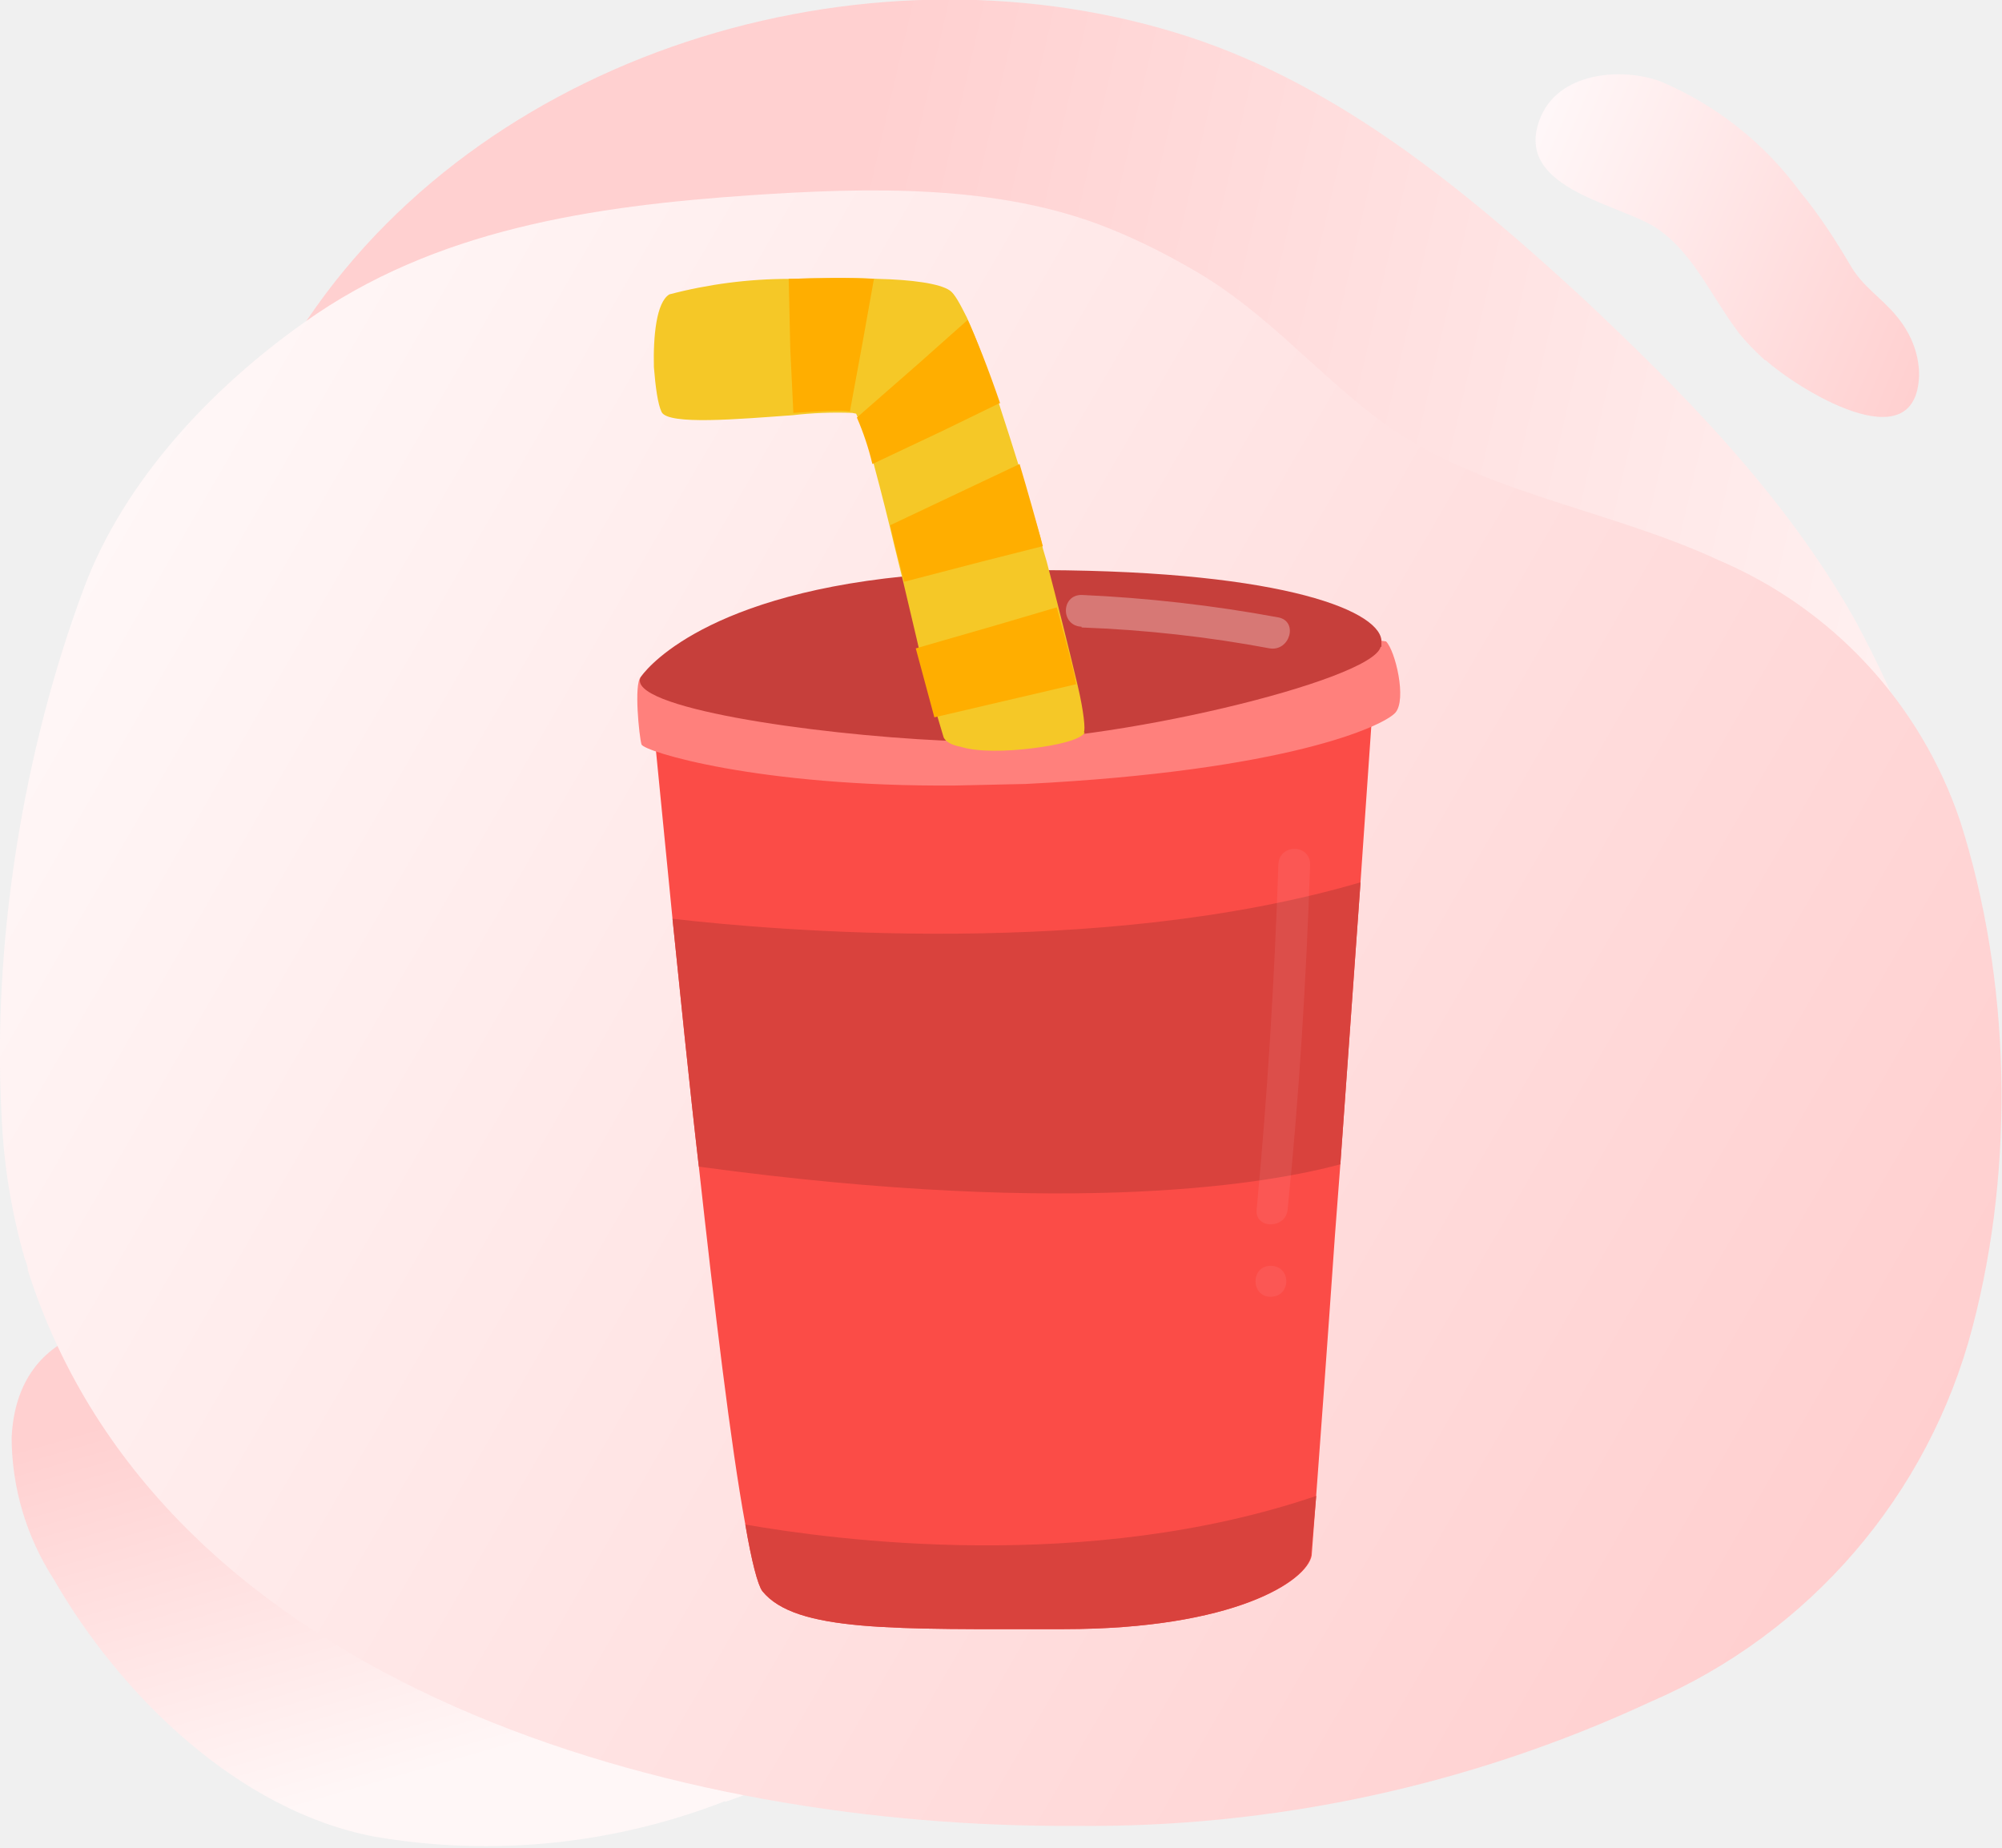
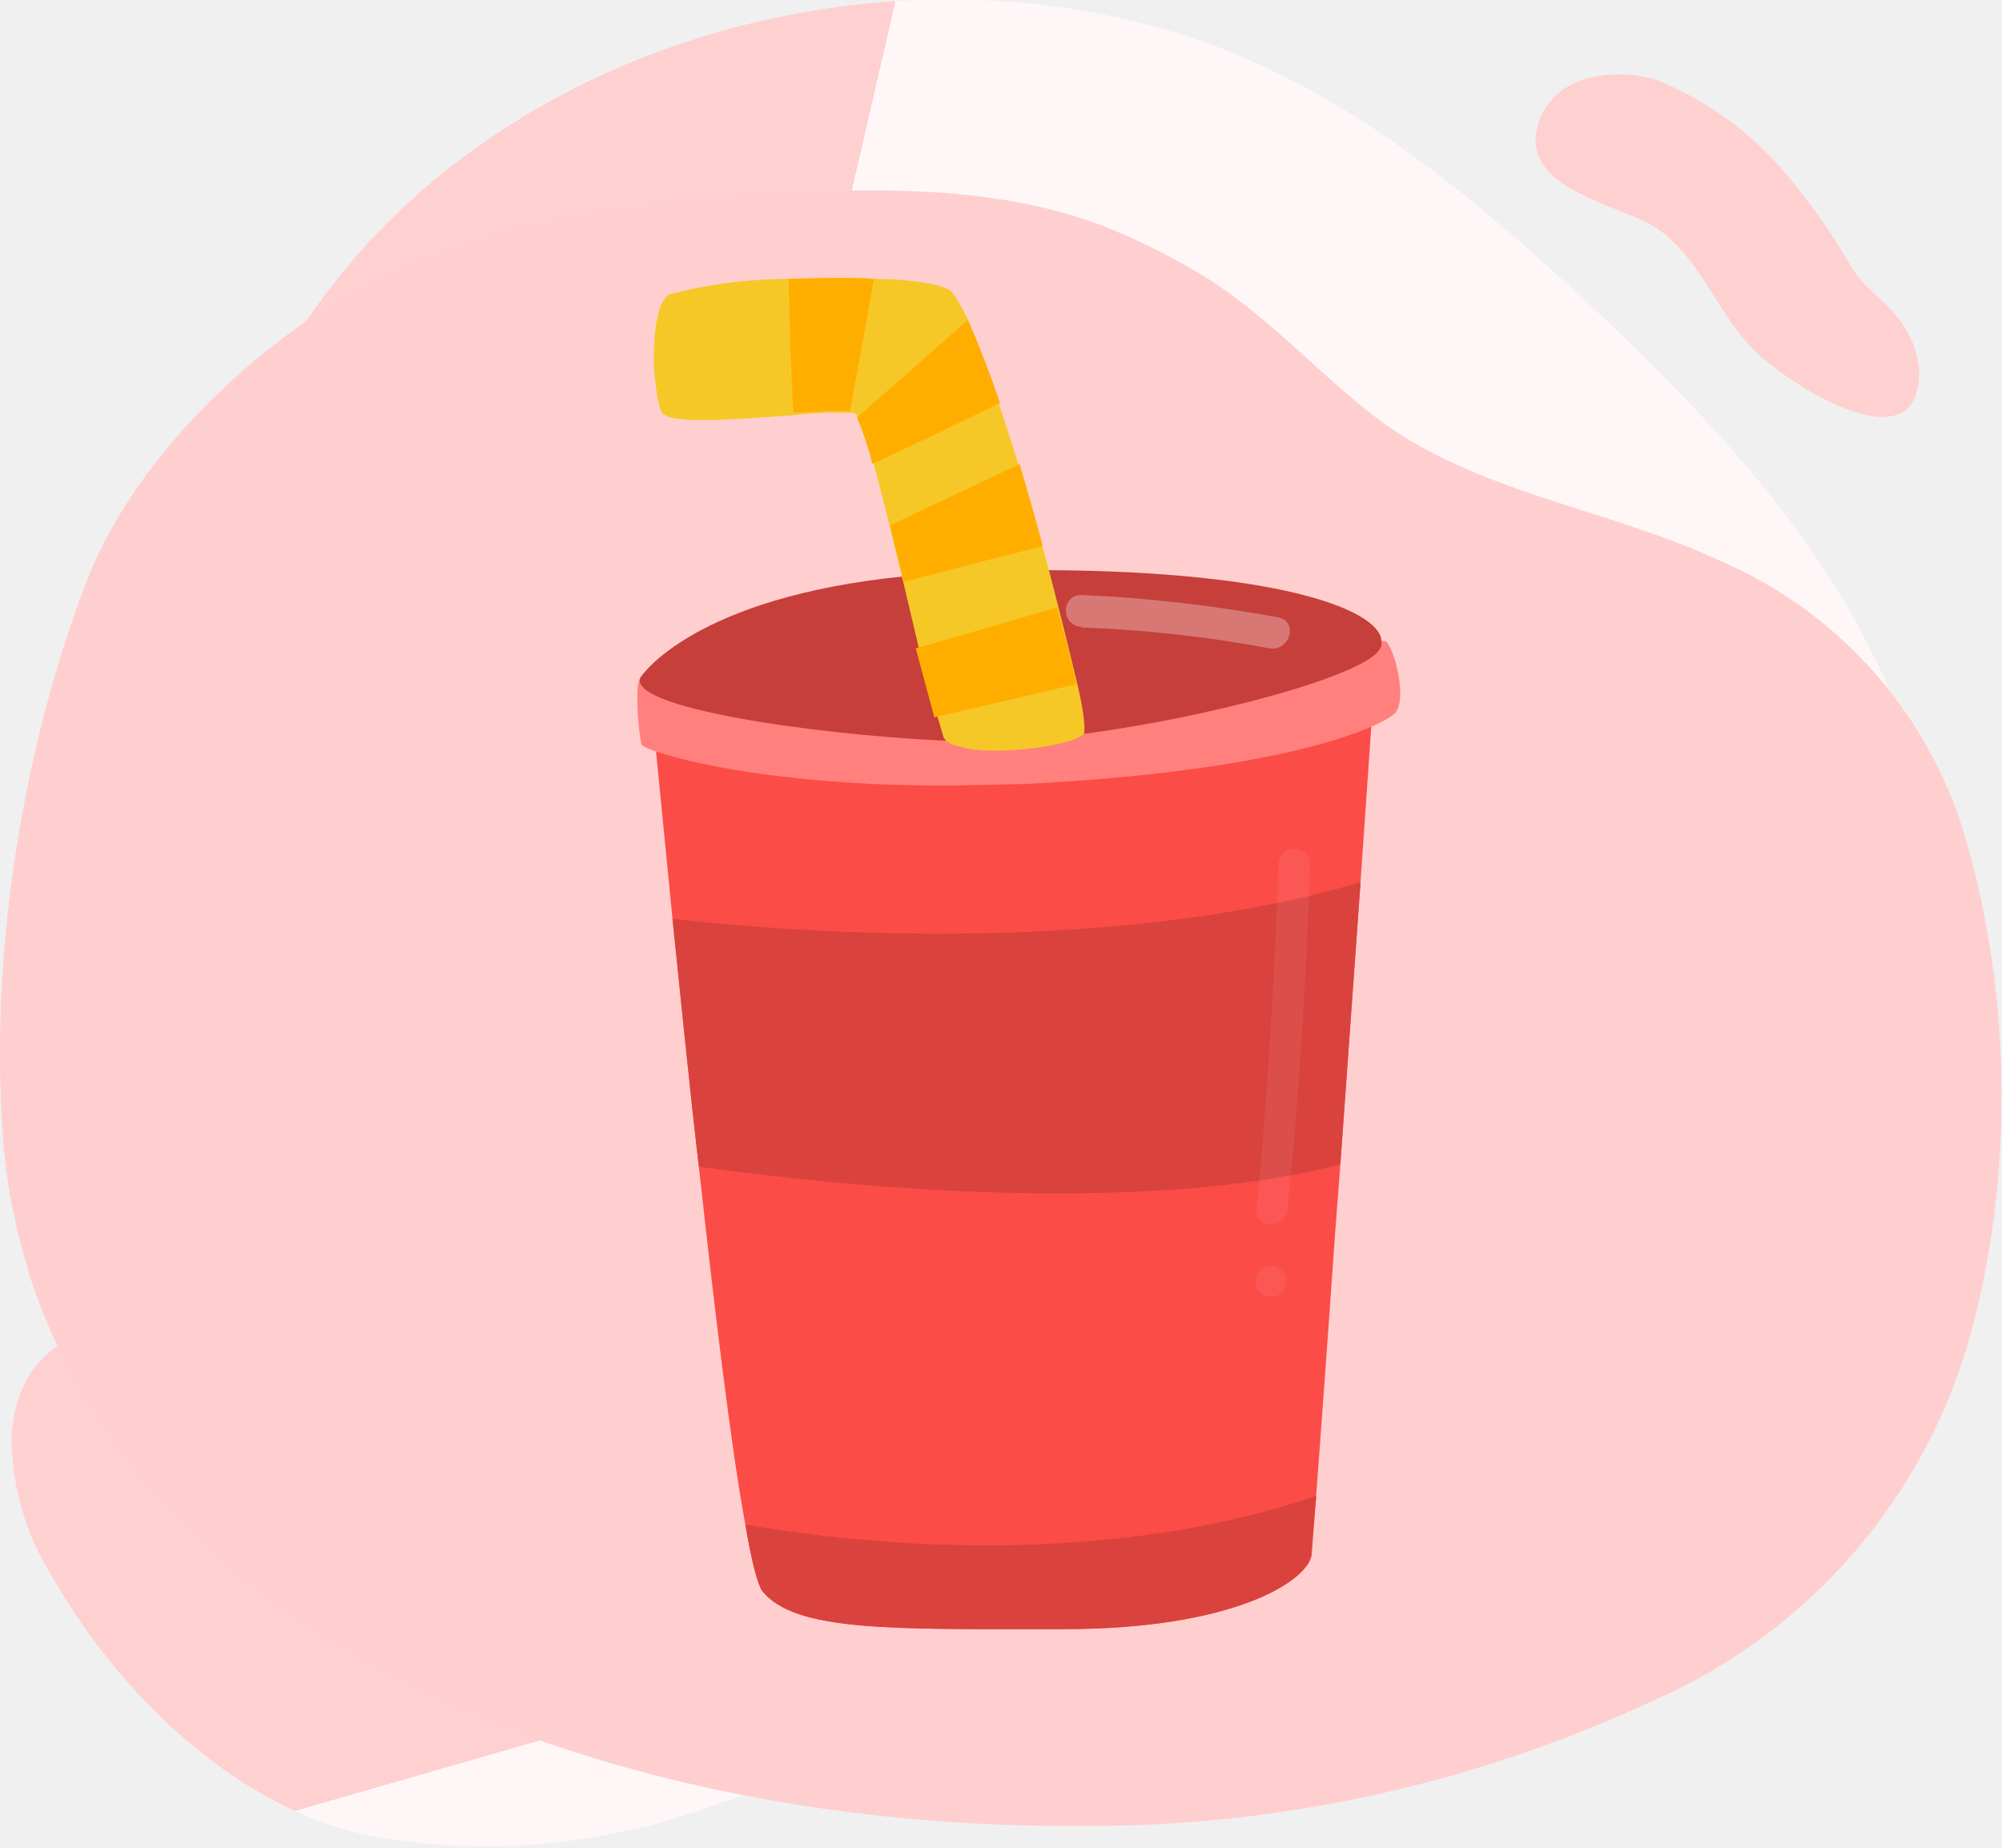
<svg xmlns="http://www.w3.org/2000/svg" fill="none" viewBox="0 0 258.4 238.5">
-   <path fill="url(#paint0_linear)" d="M104.3 240.7a85 85 0 01-45.2 4.6C41.5 242 26.2 227 17.6 212a33.9 33.9 0 01-5.4-18.2c.7-14.9 14.8-16.5 26.7-14.1a77 77 0 0119 7.4c10 5 21.9 7.6 31 14.6 3 2.3 5.3 5.2 8.8 6.9 5.5 2.7 11.8 4 17.4 6.3 4.8 2.1 10.2 5.6 10.2 10.8 0 5.4-5.6 8.8-10.5 11-3.5 1.5-7 2.9-10.5 4.1z" transform="translate(-10.7 -8.2)" />
-   <path fill="url(#paint1_linear)" d="M50.4 49.4C74.4 14 124-.2 164.3 13c19.4 6.4 35.6 19.8 50.6 33.6C228.1 59 241 72.1 250 88a147.4 147.4 0 0113.7 35.6c4.7 18 .4 41.1-22.8 39.4-5.5-.4-10.2-2.3-15.3-4-4.1-1.5-8.2-.6-12.4-1.3a115.5 115.5 0 01-31-10.3c-20-9.5-38.3-22.4-58.9-30.7a142.6 142.6 0 00-53-10.3c-7.7 0-15.8.5-22.7-3-16.9-8.4-9.3-31.2-3-44 1.7-3.5 3.6-6.8 5.8-10z" transform="translate(-10.7 -8.2)" />
-   <path fill="url(#paint2_linear)" d="M238.6 54.7c4 3.6 19.5 13.4 19.8 1.9 0-2.9-1.2-5.6-3-7.7-2-2.4-4.3-3.7-5.9-6.5-2-3.4-4.1-6.6-6.5-9.5A43.1 43.1 0 00225 18.7c-4.9-1.8-13.3-1.3-15.6 5C206 32.9 220.7 34.6 225 38c4.3 3.1 6.7 8.6 10 13 1 1.3 2.3 2.6 3.5 3.7z" transform="translate(-10.7 -8.2)" />
-   <path fill="url(#paint3_linear)" d="M165.5 43.5c8.4 5 14.7 12.3 22.3 18.2 12.7 10 30.1 12 44.7 18.8a56 56 0 0131.2 33.7c6.5 20.3 7.1 44.4 1.6 65.3a72.7 72.7 0 01-41.6 48.4 172 172 0 01-74.4 16c-50.5.3-117.7-17.5-135-71.7 0-.5-.2-1-.4-1.5a79 79 0 01-3-18.6c-1.2-22.3 2.8-47 10.6-67.9 5.2-14 16.6-26 28.5-34.4 16.8-12 37.2-15 57.6-16.4 15-1 32-1.5 46.3 4.3 4 1.6 7.9 3.6 11.6 5.8z" transform="translate(-10.7 -8.2)" />
+   <path fill="url(#contagion30_linear)" d="M104.3 240.7a85 85 0 01-45.2 4.6C41.5 242 26.2 227 17.6 212a33.9 33.9 0 01-5.4-18.2c.7-14.9 14.8-16.5 26.7-14.1a77 77 0 0119 7.4c10 5 21.9 7.6 31 14.6 3 2.3 5.3 5.2 8.8 6.9 5.5 2.7 11.8 4 17.4 6.3 4.8 2.1 10.2 5.6 10.2 10.8 0 5.4-5.6 8.8-10.5 11-3.5 1.5-7 2.9-10.5 4.1z" transform="translate(-10.7 -8.2)" />
+   <path fill="url(#contagion31_linear)" d="M50.4 49.4C74.4 14 124-.2 164.3 13c19.4 6.4 35.6 19.8 50.6 33.6C228.1 59 241 72.1 250 88a147.4 147.4 0 0113.7 35.6c4.7 18 .4 41.1-22.8 39.4-5.5-.4-10.2-2.3-15.3-4-4.1-1.5-8.2-.6-12.4-1.3a115.5 115.5 0 01-31-10.3c-20-9.5-38.3-22.4-58.9-30.7a142.6 142.6 0 00-53-10.3c-7.7 0-15.8.5-22.7-3-16.9-8.4-9.3-31.2-3-44 1.7-3.5 3.6-6.8 5.8-10z" transform="translate(-10.7 -8.2)" />
+   <path fill="url(#contagion32_linear)" d="M238.6 54.7c4 3.6 19.5 13.4 19.8 1.9 0-2.9-1.2-5.6-3-7.7-2-2.4-4.3-3.7-5.9-6.5-2-3.4-4.1-6.6-6.5-9.5A43.1 43.1 0 00225 18.7c-4.9-1.8-13.3-1.3-15.6 5C206 32.9 220.7 34.6 225 38c4.3 3.1 6.7 8.6 10 13 1 1.3 2.3 2.6 3.5 3.7z" transform="translate(-10.7 -8.2)" />
+   <path fill="url(#contagion33_linear)" d="M165.5 43.5c8.4 5 14.7 12.3 22.3 18.2 12.7 10 30.1 12 44.7 18.8a56 56 0 0131.2 33.7c6.5 20.3 7.1 44.4 1.6 65.3a72.7 72.7 0 01-41.6 48.4 172 172 0 01-74.4 16c-50.5.3-117.7-17.5-135-71.7 0-.5-.2-1-.4-1.5a79 79 0 01-3-18.6c-1.2-22.3 2.8-47 10.6-67.9 5.2-14 16.6-26 28.5-34.4 16.8-12 37.2-15 57.6-16.4 15-1 32-1.5 46.3 4.3 4 1.6 7.9 3.6 11.6 5.8z" transform="translate(-10.7 -8.2)" />
  <path fill="#fb4c47" d="M177.2 90.8l-1.6 23.1-2.6 36.4-.7 9.2a6735.1 6735.1 0 01-3 41.3c-.6 3.3-10 9.5-32 9.5-21.9 0-34.6.4-38.9-4.9-.6-.8-1.4-3.9-2.2-8.6-1.9-10.3-4-28.1-6-46.2-1.3-11.2-2.4-22.4-3.4-32l-2.5-25.4 26.6-.7 33.9-.9z" />
  <path fill="#d9423d" d="M175.6 114l-2.6 36.3c-8.5 2.3-33.6 7-82.8.3-1.3-11.2-2.4-22.4-3.4-32 13 1.5 55 5.2 88.8-4.7zM169.9 193l-.7 7.8c-.5 3.3-10 9.5-31.9 9.5s-34.6.4-38.9-4.9c-.6-.8-1.4-3.9-2.2-8.6 11.5 2 44 6.4 73.7-3.7z" />
  <path fill="#ff807c" d="M180.1 92c-1.5 1.7-13.9 7.5-47.7 9.2l-9.1.2c-25.5.2-40.2-4.4-40.5-5.3-.3-1-1-7.8-.1-8.7.8-.7 10.5 4.3 38.4 3.5l11.1-.6c32.9-2.4 43.4-7.5 46-7.6l.7.1c1.2 1.2 2.7 7.5 1.2 9.2z" />
  <path fill="#c63f3b" d="M178.2 83.5c-1.1 4.4-35.5 12.6-52.3 12.2l-4.2-.1c-17-.8-41-4.3-39-8.2.2-.3 7-10.3 34-13l5.2-.5 2.9-.1h.5a97.6 97.6 0 016.5-.2c32.6-.2 46 5 46.5 9v.9z" />
  <path fill="#f5c827" d="M140 94.6c-.6.9-3.5 1.6-6.8 2-3.2.4-7 .5-9.2-.2-1.1-.2-1.9-.6-2.2-1.2a240.3 240.3 0 01-3.2-11.5l-.3-1.3-1.7-7.2-1.1-4.5a374.2 374.2 0 00-2.7-10.7 37.9 37.9 0 00-2.3-6.6l-.5-.1a50 50 0 00-7.7.3c-7 .5-16 1.3-16.9-.4-.5-1-.8-3.3-1-5.8-.1-3.9.3-8.4 2-9.4a61 61 0 0115.4-2c3.9-.1 8-.2 11.5 0 4.4.1 8 .6 9.3 1.5.6.4 1.3 1.7 2.2 3.5 1.2 2.6 2.6 6.5 4.1 11a558.6 558.6 0 015.4 17.4l.3 1.4.5 1.7a753.7 753.7 0 014 16c.8 3.4 1 5.7.8 6z" />
  <path fill="#ffae00" d="M139 88.3l-7.7 1.8-10.7 2.5-2.4-8.9 10.4-3 7.8-2.3c1 3.8 2 7.2 2.5 9.9zM134.6 70.5l-7.9 2-10 2.6-1.2-4.7-.6-2.6 9.3-4.4 7.4-3.5a409.8 409.8 0 013 10.6zM129.1 52l-7.4 3.6-9.1 4.3a36 36 0 00-2-6l8-7 6.3-5.6c1.2 2.6 2.7 6.4 4.2 10.8zM112.8 36l-1.5 8.4-1.6 8.7c-1.2-.2-4 0-7.3.2L102 45l-.2-9c3.7-.1 7.5-.2 10.9 0z" />
  <path fill="#fff" d="M139.6 81c8.2.3 16.3 1.2 24.3 2.7 2.6.4 3.7-3.5 1.1-4a185 185 0 00-25.4-2.9c-2.7 0-2.7 4 0 4.1z" opacity=".3" />
  <g opacity=".3">
    <path fill="#ffc7d3" d="M165 111.6c-.5 14.8-1.4 29.7-2.8 44.5-.3 2.6 3.8 2.6 4 0 1.5-14.8 2.4-29.7 2.9-44.5 0-2.7-4-2.7-4.1 0zM164 167.4c2.7 0 2.7-4 0-4-2.6 0-2.6 4 0 4z" opacity=".3" />
  </g>
  <defs id="defs66">
-     <linearGradient id="paint0_linear" x1="10.9" x2="26.1" y1="195.7" y2="248.5" gradientUnits="userSpaceOnUse">
-       <stop id="stop46" stop-color="#FFD0D0" />
+     <linearGradient id="contagion30_linear" x1="10.9" x2="26.1" y1="195.7" y2="248.5" gradientUnits="userSpaceOnUse">
+       <stop offset="1" id="stop46" stop-color="#FFD0D0" />
      <stop id="stop48" offset="1" stop-color="#FFF7F7" />
    </linearGradient>
-     <linearGradient id="paint1_linear" x1="294.9" x2="124.7" y1="54.5" y2="15.2" gradientUnits="userSpaceOnUse">
-       <stop id="stop51" stop-color="#FFF7F7" />
+     <linearGradient id="contagion31_linear" x1="294.9" x2="124.7" y1="54.5" y2="15.2" gradientUnits="userSpaceOnUse">
+       <stop offset="1" id="stop51" stop-color="#FFF7F7" />
      <stop id="stop53" offset="1" stop-color="#FFD0D0" />
    </linearGradient>
-     <linearGradient id="paint2_linear" x1="258.8" x2="200.4" y1="56.4" y2="31.4" gradientUnits="userSpaceOnUse">
-       <stop id="stop56" stop-color="#FFD0D0" />
+     <linearGradient id="contagion32_linear" x1="258.8" x2="200.4" y1="56.4" y2="31.4" gradientUnits="userSpaceOnUse">
+       <stop offset="1" id="stop56" stop-color="#FFD0D0" />
      <stop id="stop58" offset="1" stop-color="#FFFBFC" />
    </linearGradient>
-     <linearGradient id="paint3_linear" x1="245.6" x2="10.9" y1="220.9" y2="84.9" gradientUnits="userSpaceOnUse">
-       <stop id="stop61" stop-color="#FFCFCF" />
+     <linearGradient id="contagion33_linear" x1="245.6" x2="10.9" y1="220.9" y2="84.9" gradientUnits="userSpaceOnUse">
+       <stop offset="1" id="stop61" stop-color="#FFCFCF" />
      <stop id="stop63" offset="1" stop-color="#FFF8F8" />
    </linearGradient>
  </defs>
</svg>
